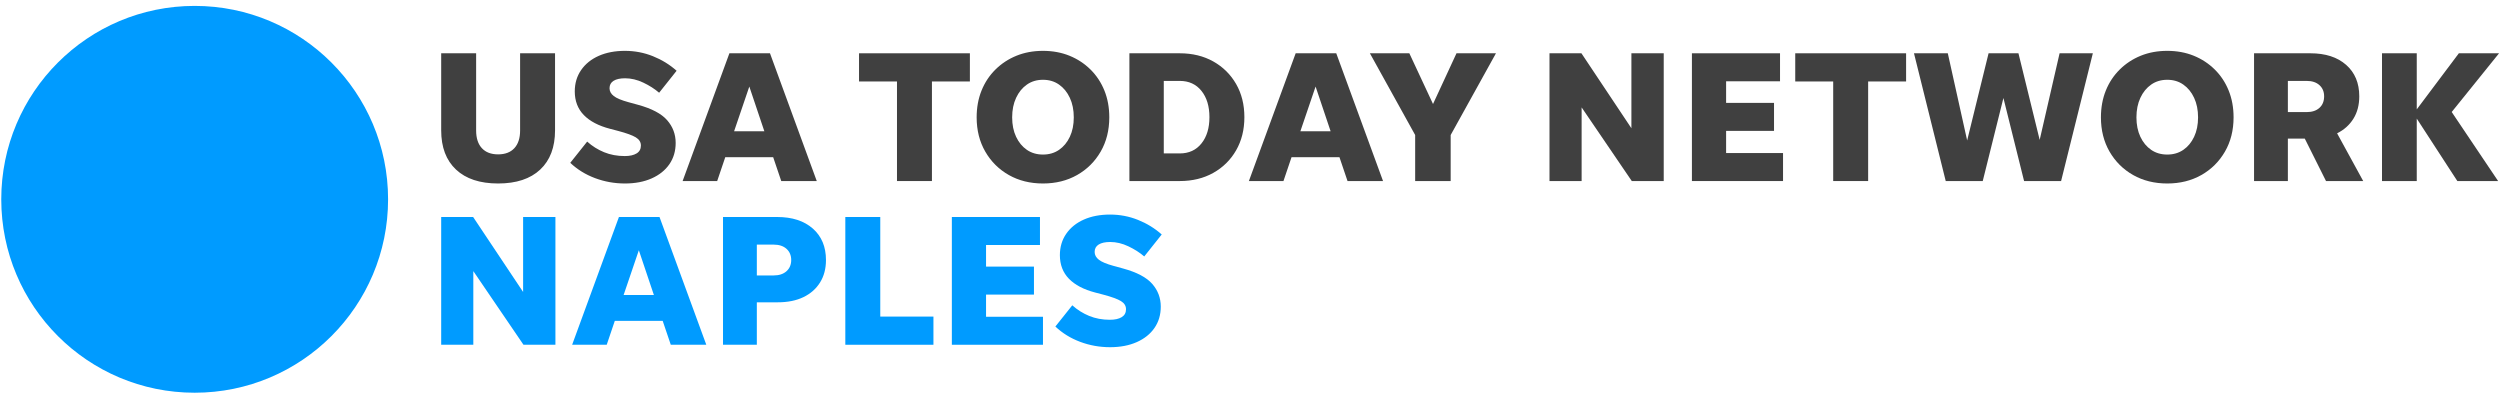
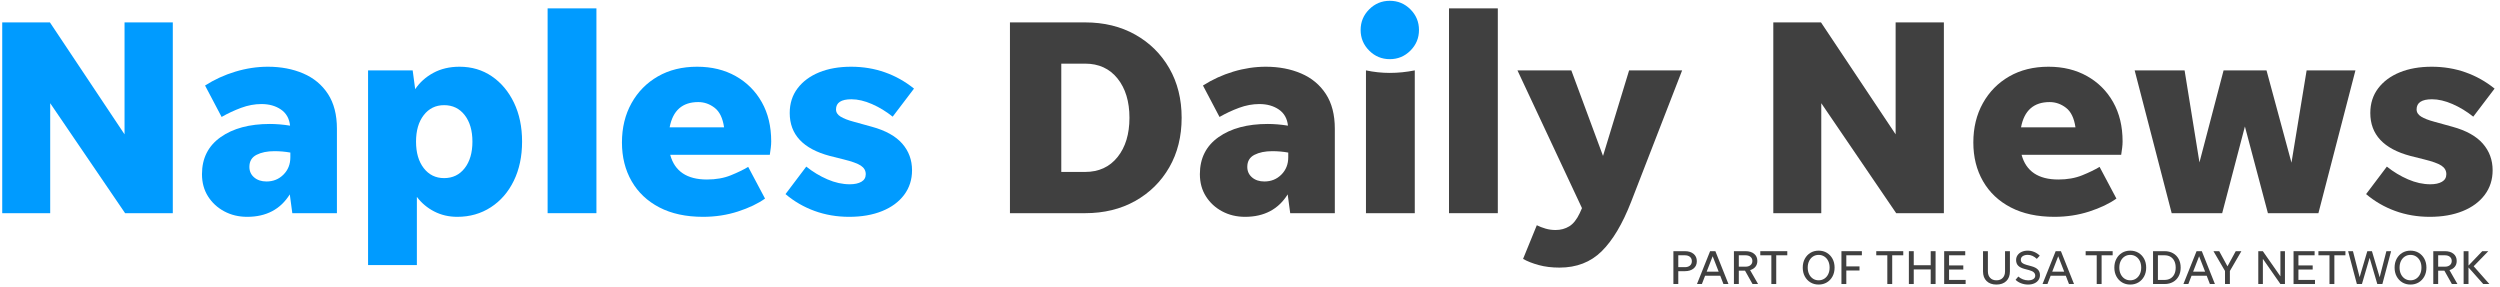
- <svg xmlns="http://www.w3.org/2000/svg" width="349" height="55" viewBox="0 0 349 55">
-   <g fill="none" fill-rule="evenodd">
-     <path class="no-color-change" fill="#009BFF" d="M54.176,27.824 C54.176,42.737 42.089,54.824 27.176,54.824 C12.263,54.824 0.176,42.737 0.176,27.824 C0.176,12.911 12.263,0.824 27.176,0.824 C42.089,0.824 54.176,12.911 54.176,27.824" />
-     <path fill="#404040" d="M69.537 21.55C70.516 21.55 71.272 21.262 71.806 20.684 72.339 20.107 72.606 19.286 72.606 18.219L72.606 7.439 77.484 7.439 77.484 18.193C77.484 20.554 76.793 22.381 75.412 23.675 74.031 24.969 72.072 25.615 69.537 25.615 67.002 25.615 65.043 24.969 63.662 23.675 62.28 22.381 61.59 20.554 61.59 18.193L61.59 7.439 66.468 7.439 66.468 18.219C66.468 19.286 66.735 20.107 67.268 20.684 67.801 21.262 68.557 21.55 69.537 21.55M87.241 25.615C85.79 25.615 84.4 25.366 83.071 24.868 81.742 24.37 80.588 23.657 79.609 22.73L81.969 19.766C82.669 20.396 83.455 20.891 84.33 21.249 85.204 21.607 86.166 21.786 87.215 21.786 87.914 21.786 88.465 21.664 88.867 21.419 89.269 21.175 89.47 20.808 89.47 20.317 89.47 19.846 89.235 19.465 88.762 19.177 88.29 18.888 87.46 18.586 86.271 18.271L85.169 17.983C83.56 17.563 82.337 16.921 81.497 16.056 80.658 15.189 80.238 14.093 80.238 12.764 80.238 11.627 80.535 10.631 81.13 9.773 81.724 8.917 82.546 8.257 83.595 7.793 84.645 7.33 85.86 7.099 87.241 7.099 88.605 7.099 89.907 7.348 91.149 7.846 92.391 8.344 93.492 9.021 94.454 9.879L92.015 12.947C91.386 12.405 90.646 11.933 89.799 11.531 88.95 11.129 88.107 10.928 87.267 10.928 86.568 10.928 86.03 11.046 85.655 11.281 85.278 11.517 85.091 11.863 85.091 12.317 85.091 12.737 85.287 13.1 85.68 13.406 86.074 13.712 86.752 13.996 87.713 14.259L89.051 14.626C90.974 15.15 92.334 15.867 93.13 16.776 93.925 17.685 94.323 18.744 94.323 19.95 94.323 21.087 94.03 22.079 93.444 22.927 92.858 23.775 92.032 24.435 90.966 24.907 89.899 25.38 88.657 25.615 87.241 25.615M102.48 18.324L106.703 18.324 104.604 12.082 102.48 18.324zM109.063 25.274L107.935 21.943 101.247 21.943 100.119 25.274 95.293 25.274 101.824 7.439 107.49 7.439 114.02 25.274 109.063 25.274 109.063 25.274z" />
-     <polyline fill="#404040" points="125.219 25.274 125.219 11.373 119.921 11.373 119.921 7.439 135.396 7.439 135.396 11.373 130.098 11.373 130.098 25.274 125.219 25.274" />
-     <path fill="#404040" d="M145.599 21.576C146.455 21.576 147.203 21.358 147.841 20.921 148.479 20.483 148.982 19.876 149.349 19.098 149.717 18.32 149.9 17.415 149.9 16.383 149.9 15.351 149.717 14.442 149.349 13.655 148.982 12.868 148.479 12.252 147.841 11.807 147.203 11.36 146.455 11.138 145.599 11.138 144.742 11.138 143.994 11.36 143.356 11.807 142.718 12.252 142.215 12.868 141.848 13.655 141.481 14.442 141.297 15.351 141.297 16.383 141.297 17.415 141.481 18.32 141.848 19.098 142.215 19.876 142.718 20.483 143.356 20.921 143.994 21.358 144.742 21.576 145.599 21.576zM145.599 25.615C143.815 25.615 142.228 25.222 140.838 24.435 139.448 23.648 138.35 22.559 137.547 21.17 136.742 19.779 136.34 18.184 136.34 16.383 136.34 15.019 136.567 13.773 137.022 12.645 137.476 11.517 138.123 10.539 138.963 9.708 139.802 8.878 140.781 8.235 141.901 7.78 143.019 7.326 144.252 7.099 145.599 7.099 146.945 7.099 148.178 7.326 149.297 7.78 150.416 8.235 151.395 8.878 152.235 9.708 153.074 10.539 153.72 11.517 154.176 12.645 154.63 13.773 154.857 15.019 154.857 16.383 154.857 18.184 154.455 19.779 153.651 21.17 152.846 22.559 151.749 23.648 150.359 24.435 148.969 25.222 147.382 25.615 145.599 25.615L145.599 25.615zM162.464 21.419L164.693 21.419C165.969 21.419 166.979 20.956 167.722 20.029 168.466 19.102 168.837 17.878 168.837 16.357 168.837 14.836 168.466 13.612 167.722 12.684 166.979 11.759 165.969 11.295 164.693 11.295L162.464 11.295 162.464 21.419zM157.664 25.274L157.664 7.439 164.693 7.439C166.459 7.439 168.019 7.819 169.375 8.58 170.73 9.341 171.792 10.39 172.561 11.727 173.331 13.065 173.716 14.608 173.716 16.357 173.716 18.105 173.331 19.648 172.561 20.986 171.792 22.324 170.73 23.373 169.375 24.134 168.019 24.894 166.459 25.274 164.693 25.274L157.664 25.274 157.664 25.274zM181.532 18.324L185.754 18.324 183.656 12.082 181.532 18.324zM188.115 25.274L186.987 21.943 180.299 21.943 179.171 25.274 174.345 25.274 180.875 7.439 186.541 7.439 193.072 25.274 188.115 25.274 188.115 25.274z" />
-     <polyline fill="#404040" points="202.514 18.849 202.514 25.274 197.557 25.274 197.557 18.849 191.236 7.439 196.744 7.439 200.049 14.52 203.327 7.439 208.835 7.439 202.514 18.849" />
-     <polyline fill="#404040" points="227.797 25.274 220.795 14.993 220.795 25.274 216.309 25.274 216.309 7.439 220.768 7.439 227.744 17.904 227.744 7.439 232.256 7.439 232.256 25.274 227.797 25.274" />
-     <polyline fill="#404040" points="236.191 25.274 236.191 7.439 248.492 7.439 248.492 11.348 240.965 11.348 240.965 14.363 247.653 14.363 247.653 18.271 240.965 18.271 240.965 21.366 248.912 21.366 248.912 25.274 236.191 25.274" />
-     <polyline fill="#404040" points="255.914 25.274 255.914 11.373 250.616 11.373 250.616 7.439 266.091 7.439 266.091 11.373 260.793 11.373 260.793 25.274 255.914 25.274" />
-     <polyline fill="#404040" points="282.562 25.274 279.677 13.682 276.791 25.274 271.624 25.274 267.192 7.439 271.913 7.439 274.615 19.609 277.605 7.439 281.775 7.439 284.739 19.53 287.519 7.439 292.161 7.439 287.729 25.274 282.562 25.274" />
-     <path fill="#404040" d="M302.548 21.576C303.405 21.576 304.152 21.358 304.79 20.921 305.429 20.483 305.931 19.876 306.298 19.098 306.665 18.32 306.85 17.415 306.85 16.383 306.85 15.351 306.665 14.442 306.298 13.655 305.931 12.868 305.429 12.252 304.79 11.807 304.152 11.36 303.405 11.138 302.548 11.138 301.691 11.138 300.944 11.36 300.305 11.807 299.667 12.252 299.164 12.868 298.797 13.655 298.43 14.442 298.246 15.351 298.246 16.383 298.246 17.415 298.43 18.32 298.797 19.098 299.164 19.876 299.667 20.483 300.305 20.921 300.944 21.358 301.691 21.576 302.548 21.576zM302.548 25.615C300.764 25.615 299.178 25.222 297.787 24.435 296.398 23.648 295.3 22.559 294.495 21.17 293.692 19.779 293.289 18.184 293.289 16.383 293.289 15.019 293.516 13.773 293.971 12.645 294.426 11.517 295.073 10.539 295.912 9.708 296.751 8.878 297.731 8.235 298.85 7.78 299.968 7.326 301.201 7.099 302.548 7.099 303.894 7.099 305.127 7.326 306.246 7.78 307.365 8.235 308.344 8.878 309.184 9.708 310.023 10.539 310.67 11.517 311.124 12.645 311.579 13.773 311.807 15.019 311.807 16.383 311.807 18.184 311.405 19.779 310.6 21.17 309.795 22.559 308.698 23.648 307.309 24.435 305.918 25.222 304.331 25.615 302.548 25.615L302.548 25.615zM319.387 15.648L322.01 15.648C322.761 15.648 323.356 15.452 323.793 15.058 324.23 14.665 324.448 14.128 324.448 13.445 324.448 12.799 324.23 12.278 323.793 11.885 323.356 11.491 322.761 11.295 322.01 11.295L319.387 11.295 319.387 15.648zM319.387 19.347L319.387 25.274 314.665 25.274 314.665 7.439 322.534 7.439C324.632 7.439 326.293 7.976 327.518 9.053 328.741 10.128 329.354 11.593 329.354 13.445 329.354 14.652 329.082 15.692 328.54 16.566 327.998 17.441 327.238 18.123 326.259 18.612L329.905 25.274 324.711 25.274 321.747 19.347 319.387 19.347 319.387 19.347z" />
-     <polyline fill="#404040" points="343.044 25.274 337.379 16.555 337.379 25.274 332.527 25.274 332.527 7.439 337.379 7.439 337.379 15.268 343.254 7.439 348.867 7.439 342.258 15.636 348.737 25.274 343.044 25.274" />
-     <polyline class="no-color-change" fill="#009BFF" points="73.078 48.128 66.075 37.847 66.075 48.128 61.59 48.128 61.59 30.293 66.049 30.293 73.026 40.758 73.026 30.293 77.537 30.293 77.537 48.128 73.078 48.128" />
-     <path class="no-color-change" fill="#009BFF" d="M87.058 41.178L91.281 41.178 89.182 34.936 87.058 41.178zM93.641 48.128L92.513 44.797 85.825 44.797 84.698 48.128 79.871 48.128 86.402 30.293 92.068 30.293 98.598 48.128 93.641 48.128 93.641 48.128zM105.654 38.451L108.014 38.451C108.765 38.451 109.36 38.253 109.798 37.86 110.234 37.466 110.453 36.947 110.453 36.299 110.453 35.653 110.234 35.132 109.798 34.739 109.36 34.345 108.765 34.149 108.014 34.149L105.654 34.149 105.654 38.451zM100.932 48.128L100.932 30.293 108.486 30.293C110.584 30.293 112.245 30.83 113.469 31.907 114.693 32.982 115.305 34.447 115.305 36.299 115.305 37.506 115.03 38.551 114.479 39.434 113.928 40.317 113.155 40.998 112.158 41.48 111.161 41.96 109.972 42.201 108.591 42.201L105.654 42.201 105.654 48.128 100.932 48.128 100.932 48.128z" />
-     <polyline class="no-color-change" fill="#009BFF" points="122.886 44.195 130.308 44.195 130.308 48.128 118.007 48.128 118.007 30.293 122.886 30.293 122.886 44.195" />
-     <polyline class="no-color-change" fill="#009BFF" points="132.878 48.128 132.878 30.293 145.179 30.293 145.179 34.202 137.652 34.202 137.652 37.217 144.34 37.217 144.34 41.125 137.652 41.125 137.652 44.22 145.599 44.22 145.599 48.128 132.878 48.128" />
-     <path class="no-color-change" fill="#009BFF" d="M154.963,48.469 C153.511,48.469 152.121,48.22 150.792,47.722 C149.463,47.224 148.309,46.511 147.33,45.584 L149.691,42.62 C150.39,43.25 151.177,43.745 152.051,44.103 C152.925,44.461 153.887,44.64 154.936,44.64 C155.636,44.64 156.186,44.518 156.589,44.273 C156.99,44.029 157.192,43.662 157.192,43.171 C157.192,42.7 156.956,42.319 156.484,42.031 C156.011,41.742 155.181,41.44 153.992,41.125 L152.89,40.837 C151.282,40.417 150.058,39.775 149.219,38.91 C148.379,38.043 147.959,36.947 147.959,35.618 C147.959,34.481 148.257,33.485 148.851,32.627 C149.446,31.771 150.267,31.111 151.317,30.647 C152.366,30.184 153.581,29.953 154.963,29.953 C156.326,29.953 157.629,30.201 158.87,30.7 C160.112,31.198 161.214,31.875 162.176,32.733 L159.736,35.801 C159.107,35.259 158.367,34.787 157.52,34.385 C156.672,33.983 155.828,33.782 154.989,33.782 C154.289,33.782 153.751,33.9 153.376,34.135 C152.999,34.371 152.812,34.717 152.812,35.171 C152.812,35.591 153.009,35.954 153.402,36.26 C153.795,36.566 154.473,36.85 155.434,37.113 L156.772,37.48 C158.696,38.004 160.055,38.721 160.851,39.63 C161.646,40.539 162.044,41.598 162.044,42.804 C162.044,43.941 161.751,44.933 161.165,45.781 C160.579,46.629 159.753,47.289 158.687,47.761 C157.62,48.234 156.379,48.469 154.963,48.469" />
+ <svg xmlns="http://www.w3.org/2000/svg" width="401px" height="46px" viewBox="0 0 401 46" version="1.1">
+   <defs />
+   <g id="Page-1" stroke="none" stroke-width="1" fill="none" fill-rule="evenodd">
+     <g id="FL_Naples_Logo_Prm_FullClr_RGB" transform="translate(0, -69)">
+       <path d="M269.196,111.853 L270.249,111.853 C270.595,111.853 270.869,111.768 271.071,111.598 C271.272,111.427 271.373,111.195 271.373,110.9 C271.373,110.606 271.272,110.374 271.071,110.203 C270.869,110.033 270.595,109.948 270.249,109.948 L269.196,109.948 L269.196,111.853 Z M268.413,114.557 L268.413,109.289 L270.249,109.289 C270.838,109.289 271.306,109.434 271.652,109.723 C271.998,110.012 272.171,110.405 272.171,110.9 C272.171,111.391 271.998,111.78 271.652,112.067 C271.306,112.353 270.838,112.497 270.249,112.497 L269.196,112.497 L269.196,114.557 L268.413,114.557 L268.413,114.557 Z" id="Fill-1" fill="#404040" />
+       <path d="M273.751,112.574 L275.673,112.574 L274.712,110.103 L273.751,112.574 Z M276.44,114.557 L275.928,113.232 L273.495,113.232 L272.984,114.557 L272.194,114.557 L274.301,109.289 L275.146,109.289 L277.246,114.557 L276.44,114.557 L276.44,114.557 Z" id="Fill-2" fill="#404040" />
+       <path d="M278.904,111.776 L279.981,111.776 C280.316,111.776 280.584,111.693 280.782,111.528 C280.981,111.363 281.081,111.141 281.081,110.861 C281.081,110.583 280.981,110.361 280.782,110.195 C280.584,110.03 280.316,109.948 279.981,109.948 L278.904,109.948 L278.904,111.776 Z M278.904,112.419 L278.904,114.557 L278.121,114.557 L278.121,109.289 L279.981,109.289 C280.564,109.289 281.026,109.429 281.367,109.711 C281.708,109.993 281.879,110.376 281.879,110.861 C281.879,111.229 281.775,111.539 281.569,111.791 C281.362,112.044 281.078,112.223 280.716,112.326 L281.995,114.557 L281.104,114.557 L279.903,112.419 L278.904,112.419 L278.904,112.419 Z" id="Fill-3" fill="#404040" />
+       <polyline id="Fill-4" fill="#404040" points="284.126 114.557 284.126 109.948 282.351 109.948 282.351 109.289 286.682 109.289 286.682 109.948 284.908 109.948 284.908 114.557 284.126 114.557" />
+       <path d="M291.71,113.961 C292.051,113.961 292.355,113.874 292.621,113.701 C292.886,113.528 293.095,113.289 293.244,112.984 C293.394,112.68 293.469,112.326 293.469,111.923 C293.469,111.52 293.394,111.166 293.244,110.861 C293.095,110.557 292.886,110.318 292.621,110.145 C292.355,109.972 292.051,109.885 291.71,109.885 C291.37,109.885 291.067,109.972 290.804,110.145 C290.54,110.318 290.334,110.557 290.184,110.861 C290.034,111.166 289.959,111.52 289.959,111.923 C289.959,112.326 290.034,112.68 290.184,112.984 C290.334,113.289 290.54,113.528 290.804,113.701 C291.067,113.874 291.37,113.961 291.71,113.961 Z M291.71,114.643 C291.215,114.643 290.776,114.526 290.393,114.294 C290.011,114.061 289.71,113.741 289.49,113.333 C289.271,112.925 289.161,112.455 289.161,111.923 C289.161,111.391 289.271,110.921 289.49,110.513 C289.71,110.105 290.011,109.785 290.393,109.552 C290.776,109.32 291.215,109.204 291.71,109.204 C292.206,109.204 292.647,109.32 293.031,109.552 C293.416,109.785 293.718,110.105 293.938,110.513 C294.157,110.921 294.267,111.391 294.267,111.923 C294.267,112.455 294.157,112.925 293.938,113.333 C293.718,113.741 293.416,114.061 293.031,114.294 C292.647,114.526 292.206,114.643 291.71,114.643 L291.71,114.643 Z" id="Fill-5" fill="#404040" />
+       <polyline id="Fill-6" fill="#404040" points="296.15 114.557 295.367 114.557 295.367 109.289 298.645 109.289 298.645 109.948 296.15 109.948 296.15 111.73 298.265 111.73 298.265 112.388 296.15 112.388 296.15 114.557" />
+       <polyline id="Fill-7" fill="#404040" points="302.727 114.557 302.727 109.948 300.953 109.948 300.953 109.289 305.284 109.289 305.284 109.948 303.51 109.948 303.51 114.557 302.727 114.557" />
+       <polyline id="Fill-8" fill="#404040" points="306.183 114.557 306.183 109.289 306.965 109.289 306.965 111.543 309.685 111.543 309.685 109.289 310.467 109.289 310.467 114.557 309.685 114.557 309.685 112.217 306.965 112.217 306.965 114.557 306.183 114.557" />
+       <polyline id="Fill-9" fill="#404040" points="311.846 114.557 311.846 109.289 315.224 109.289 315.224 109.948 312.629 109.948 312.629 111.574 314.914 111.574 314.914 112.233 312.629 112.233 312.629 113.899 315.286 113.899 315.286 114.557 311.846 114.557" />
+       <path d="M320.229,113.961 C320.658,113.961 320.995,113.832 321.24,113.573 C321.485,113.315 321.608,112.966 321.608,112.527 L321.608,109.289 L322.391,109.289 L322.391,112.535 C322.391,113.191 322.198,113.706 321.814,114.081 C321.429,114.455 320.9,114.643 320.229,114.643 C319.558,114.643 319.031,114.455 318.649,114.081 C318.267,113.706 318.076,113.191 318.076,112.535 L318.076,109.289 L318.858,109.289 L318.858,112.527 C318.858,112.966 318.981,113.315 319.226,113.573 C319.471,113.832 319.806,113.961 320.229,113.961" id="Fill-10" fill="#404040" />
+       <path d="M325.312,114.643 C324.914,114.643 324.534,114.573 324.173,114.434 C323.811,114.294 323.519,114.108 323.297,113.876 L323.739,113.356 C323.945,113.548 324.189,113.697 324.471,113.806 C324.753,113.914 325.033,113.968 325.312,113.968 C325.652,113.968 325.928,113.903 326.137,113.771 C326.346,113.639 326.451,113.457 326.451,113.225 C326.451,113.013 326.376,112.835 326.226,112.69 C326.076,112.545 325.82,112.424 325.459,112.326 L324.731,112.132 C324.26,112.008 323.918,111.833 323.704,111.605 C323.49,111.378 323.383,111.081 323.383,110.715 C323.383,110.415 323.463,110.151 323.622,109.924 C323.783,109.697 324.003,109.52 324.285,109.393 C324.567,109.267 324.885,109.204 325.242,109.204 C325.619,109.204 325.973,109.275 326.303,109.417 C326.634,109.559 326.926,109.757 327.179,110.009 L326.706,110.521 C326.484,110.314 326.253,110.155 326.013,110.044 C325.773,109.933 325.518,109.878 325.25,109.878 C324.924,109.878 324.658,109.946 324.452,110.083 C324.245,110.22 324.142,110.41 324.142,110.652 C324.142,110.875 324.215,111.048 324.362,111.172 C324.51,111.296 324.735,111.399 325.04,111.482 L325.854,111.706 C326.324,111.835 326.667,112.016 326.884,112.249 C327.102,112.481 327.21,112.77 327.21,113.116 C327.21,113.421 327.13,113.688 326.97,113.918 C326.809,114.148 326.587,114.326 326.303,114.452 C326.019,114.579 325.689,114.643 325.312,114.643" id="Fill-11" fill="#404040" />
+       <path d="M329.178,112.574 L331.099,112.574 L330.138,110.103 L329.178,112.574 Z M331.866,114.557 L331.355,113.232 L328.922,113.232 L328.411,114.557 L327.621,114.557 L329.728,109.289 L330.572,109.289 L332.672,114.557 L331.866,114.557 L331.866,114.557 Z" id="Fill-12" fill="#404040" />
+       <polyline id="Fill-13" fill="#404040" points="336.313 114.557 336.313 109.948 334.539 109.948 334.539 109.289 338.87 109.289 338.87 109.948 337.096 109.948 337.096 114.557 336.313 114.557" />
+       <path d="M341.69,113.961 C342.031,113.961 342.335,113.874 342.601,113.701 C342.867,113.528 343.074,113.289 343.224,112.984 C343.374,112.68 343.449,112.326 343.449,111.923 C343.449,111.52 343.374,111.166 343.224,110.861 C343.074,110.557 342.867,110.318 342.601,110.145 C342.335,109.972 342.031,109.885 341.69,109.885 C341.349,109.885 341.047,109.972 340.784,110.145 C340.52,110.318 340.314,110.557 340.164,110.861 C340.014,111.166 339.939,111.52 339.939,111.923 C339.939,112.326 340.014,112.68 340.164,112.984 C340.314,113.289 340.52,113.528 340.784,113.701 C341.047,113.874 341.349,113.961 341.69,113.961 Z M341.69,114.643 C341.194,114.643 340.755,114.526 340.373,114.294 C339.991,114.061 339.69,113.741 339.471,113.333 C339.251,112.925 339.141,112.455 339.141,111.923 C339.141,111.391 339.251,110.921 339.471,110.513 C339.69,110.105 339.991,109.785 340.373,109.552 C340.755,109.32 341.194,109.204 341.69,109.204 C342.186,109.204 342.626,109.32 343.011,109.552 C343.396,109.785 343.698,110.105 343.918,110.513 C344.137,110.921 344.247,111.391 344.247,111.923 C344.247,112.455 344.137,112.925 343.918,113.333 C343.698,113.741 343.396,114.061 343.011,114.294 C342.626,114.526 342.186,114.643 341.69,114.643 L341.69,114.643 Z" id="Fill-14" fill="#404040" />
+       <path d="M346.13,113.899 L347.199,113.899 C347.571,113.899 347.89,113.817 348.156,113.655 C348.422,113.492 348.625,113.264 348.768,112.969 C348.91,112.675 348.981,112.326 348.981,111.923 C348.981,111.52 348.91,111.172 348.768,110.877 C348.625,110.583 348.422,110.354 348.156,110.192 C347.89,110.029 347.571,109.948 347.199,109.948 L346.13,109.948 L346.13,113.899 Z M345.347,114.557 L345.347,109.289 L347.199,109.289 C347.715,109.289 348.167,109.399 348.555,109.618 C348.942,109.838 349.243,110.145 349.457,110.54 C349.672,110.935 349.779,111.396 349.779,111.923 C349.779,112.45 349.672,112.911 349.457,113.306 C349.243,113.701 348.942,114.008 348.555,114.228 C348.167,114.448 347.715,114.557 347.199,114.557 L345.347,114.557 L345.347,114.557 Z" id="Fill-15" fill="#404040" />
+       <path d="M351.777,112.574 L353.699,112.574 L352.738,110.103 L351.777,112.574 Z M354.466,114.557 L353.955,113.232 L351.522,113.232 L351.01,114.557 L350.22,114.557 L352.328,109.289 L353.172,109.289 L355.272,114.557 L354.466,114.557 L354.466,114.557 Z" id="Fill-16" fill="#404040" />
+       <polyline id="Fill-17" fill="#404040" points="357.674 112.465 357.674 114.557 356.891 114.557 356.891 112.465 355.039 109.289 355.962 109.289 357.287 111.721 358.611 109.289 359.518 109.289 357.674 112.465" />
+       <polyline id="Fill-18" fill="#404040" points="365.778 114.557 362.965 110.521 362.965 114.557 362.229 114.557 362.229 109.289 362.958 109.289 365.778 113.325 365.778 109.289 366.506 109.289 366.506 114.557 365.778 114.557" />
+       <polyline id="Fill-19" fill="#404040" points="367.885 114.557 367.885 109.289 371.263 109.289 371.263 109.948 368.668 109.948 368.668 111.574 370.953 111.574 370.953 112.233 368.668 112.233 368.668 113.899 371.325 113.899 371.325 114.557 367.885 114.557" />
+       <polyline id="Fill-20" fill="#404040" points="373.649 114.557 373.649 109.948 371.875 109.948 371.875 109.289 376.206 109.289 376.206 109.948 374.432 109.948 374.432 114.557 373.649 114.557" />
+       <polyline id="Fill-21" fill="#404040" points="381.319 114.557 380.087 110.358 378.856 114.557 378.042 114.557 376.64 109.289 377.415 109.289 378.484 113.457 379.716 109.289 380.46 109.289 381.699 113.473 382.776 109.289 383.535 109.289 382.133 114.557 381.319 114.557" />
+       <path d="M386.642,113.961 C386.983,113.961 387.287,113.874 387.553,113.701 C387.818,113.528 388.027,113.289 388.176,112.984 C388.326,112.68 388.401,112.326 388.401,111.923 C388.401,111.52 388.326,111.166 388.176,110.861 C388.027,110.557 387.818,110.318 387.553,110.145 C387.287,109.972 386.983,109.885 386.642,109.885 C386.302,109.885 385.999,109.972 385.736,110.145 C385.472,110.318 385.266,110.557 385.116,110.861 C384.966,111.166 384.891,111.52 384.891,111.923 C384.891,112.326 384.966,112.68 385.116,112.984 C385.266,113.289 385.472,113.528 385.736,113.701 C385.999,113.874 386.302,113.961 386.642,113.961 Z M386.642,114.643 C386.147,114.643 385.708,114.526 385.325,114.294 C384.943,114.061 384.642,113.741 384.422,113.333 C384.203,112.925 384.093,112.455 384.093,111.923 C384.093,111.391 384.203,110.921 384.422,110.513 C384.642,110.105 384.943,109.785 385.325,109.552 C385.708,109.32 386.147,109.204 386.642,109.204 C387.138,109.204 387.579,109.32 387.963,109.552 C388.348,109.785 388.65,110.105 388.87,110.513 C389.089,110.921 389.199,111.391 389.199,111.923 C389.199,112.455 389.089,112.925 388.87,113.333 C388.65,113.741 388.348,114.061 387.963,114.294 C387.579,114.526 387.138,114.643 386.642,114.643 L386.642,114.643 Z" id="Fill-22" fill="#404040" />
+       <path d="M391.082,111.776 L392.158,111.776 C392.494,111.776 392.761,111.693 392.96,111.528 C393.159,111.363 393.259,111.141 393.259,110.861 C393.259,110.583 393.159,110.361 392.96,110.195 C392.761,110.03 392.494,109.948 392.158,109.948 L391.082,109.948 L391.082,111.776 Z M391.082,112.419 L391.082,114.557 L390.299,114.557 L390.299,109.289 L392.158,109.289 C392.742,109.289 393.205,109.429 393.545,109.711 C393.886,109.993 394.057,110.376 394.057,110.861 C394.057,111.229 393.954,111.539 393.747,111.791 C393.54,112.044 393.256,112.223 392.895,112.326 L394.173,114.557 L393.282,114.557 L392.081,112.419 L391.082,112.419 L391.082,112.419 Z" id="Fill-23" fill="#404040" />
+       <polyline id="Fill-24" fill="#404040" points="398.31 114.557 395.947 111.9 395.947 114.557 395.165 114.557 395.165 109.289 395.947 109.289 395.947 111.598 398.155 109.289 399.124 109.289 396.776 111.706 399.294 114.557 398.31 114.557" />
+       <polyline id="Fill-25" fill="#009BFF" class="no-color-change" points="20.067 103.194 8.052 85.554 8.052 103.194 0.357 103.194 0.357 72.593 8.007 72.593 19.977 90.548 19.977 72.593 27.717 72.593 27.717 103.194 20.067 103.194" />
+       <path d="M40.002,95.768 C40.002,96.459 40.256,97.021 40.767,97.456 C41.277,97.891 41.937,98.109 42.747,98.109 C43.827,98.109 44.734,97.742 45.469,97.006 C46.204,96.271 46.572,95.349 46.572,94.239 L46.572,93.473 C45.762,93.324 44.907,93.248 44.007,93.248 C42.866,93.248 41.914,93.444 41.15,93.833 C40.384,94.224 40.002,94.868 40.002,95.768 Z M46.887,103.194 L46.482,100.179 C44.982,102.579 42.702,103.779 39.642,103.779 C38.292,103.779 37.069,103.486 35.974,102.901 C34.879,102.316 34.009,101.514 33.364,100.493 C32.719,99.474 32.397,98.288 32.397,96.939 C32.397,94.389 33.394,92.409 35.39,90.998 C37.384,89.589 40.017,88.883 43.287,88.883 C44.307,88.883 45.386,88.973 46.527,89.154 C46.407,88.014 45.919,87.151 45.064,86.566 C44.209,85.981 43.167,85.689 41.937,85.689 C40.857,85.689 39.769,85.891 38.674,86.296 C37.579,86.701 36.537,87.189 35.547,87.758 L32.892,82.718 C34.392,81.758 36.012,81.016 37.752,80.491 C39.491,79.966 41.232,79.703 42.972,79.703 C45.071,79.703 46.962,80.064 48.642,80.784 C50.322,81.503 51.641,82.599 52.602,84.069 C53.562,85.538 54.042,87.399 54.042,89.649 L54.042,103.194 L46.887,103.194 L46.887,103.194 Z" id="Fill-26" fill="#009BFF" class="no-color-change" />
+       <path d="M71.232,97.569 C72.611,97.569 73.714,97.036 74.539,95.971 C75.364,94.907 75.777,93.489 75.777,91.718 C75.777,89.949 75.364,88.531 74.539,87.466 C73.714,86.402 72.611,85.868 71.232,85.868 C69.882,85.868 68.794,86.402 67.969,87.466 C67.144,88.531 66.732,89.949 66.732,91.718 C66.732,93.489 67.144,94.907 67.969,95.971 C68.794,97.036 69.882,97.569 71.232,97.569 Z M73.347,103.779 C71.997,103.779 70.766,103.493 69.657,102.923 C68.547,102.354 67.616,101.574 66.867,100.583 L66.867,111.518 L59.037,111.518 L59.037,80.288 L66.192,80.288 L66.597,83.304 C67.317,82.223 68.284,81.354 69.499,80.694 C70.714,80.034 72.116,79.703 73.707,79.703 C75.657,79.703 77.381,80.214 78.882,81.234 C80.382,82.254 81.566,83.663 82.437,85.463 C83.306,87.263 83.742,89.349 83.742,91.718 C83.742,94.089 83.299,96.181 82.414,97.996 C81.529,99.811 80.299,101.229 78.724,102.248 C77.149,103.268 75.356,103.779 73.347,103.779 L73.347,103.779 Z" id="Fill-27" fill="#009BFF" class="no-color-change" />
+       <polygon id="Fill-28" fill="#009BFF" class="no-color-change" points="87.837 103.194 95.667 103.194 95.667 70.343 87.837 70.343" />
+       <path d="M112.001,85.373 C109.451,85.373 107.921,86.723 107.411,89.423 L116.141,89.423 C115.931,87.954 115.428,86.911 114.634,86.296 C113.838,85.681 112.961,85.373 112.001,85.373 Z M122.711,100.853 C121.571,101.663 120.124,102.354 118.369,102.923 C116.614,103.493 114.746,103.779 112.766,103.779 C110.036,103.779 107.704,103.276 105.769,102.271 C103.834,101.266 102.349,99.864 101.314,98.064 C100.279,96.263 99.761,94.194 99.761,91.853 C99.761,89.484 100.271,87.384 101.291,85.554 C102.311,83.724 103.721,82.291 105.521,81.256 C107.321,80.221 109.421,79.703 111.821,79.703 C114.161,79.703 116.223,80.206 118.009,81.211 C119.793,82.216 121.188,83.612 122.194,85.396 C123.199,87.181 123.701,89.274 123.701,91.673 C123.701,92.004 123.679,92.348 123.634,92.708 C123.589,93.069 123.536,93.444 123.476,93.833 L107.501,93.833 C108.221,96.474 110.186,97.793 113.396,97.793 C114.836,97.793 116.111,97.569 117.221,97.118 C118.331,96.668 119.261,96.218 120.011,95.768 L122.711,100.853 L122.711,100.853 Z" id="Fill-29" fill="#009BFF" class="no-color-change" />
+       <path d="M136.211,103.779 C134.231,103.779 132.378,103.463 130.653,102.833 C128.928,102.203 127.376,101.304 125.996,100.133 L129.326,95.723 C130.376,96.564 131.509,97.246 132.723,97.771 C133.939,98.296 135.131,98.558 136.301,98.558 C137.081,98.558 137.703,98.423 138.169,98.154 C138.633,97.883 138.866,97.478 138.866,96.939 C138.866,96.369 138.603,95.911 138.078,95.566 C137.553,95.221 136.616,94.884 135.266,94.554 L133.106,94.013 C128.815,92.873 126.671,90.578 126.671,87.128 C126.671,85.598 127.091,84.279 127.931,83.168 C128.771,82.059 129.926,81.204 131.396,80.603 C132.866,80.004 134.576,79.703 136.526,79.703 C138.446,79.703 140.253,80.004 141.949,80.603 C143.643,81.204 145.196,82.074 146.606,83.213 L143.186,87.713 C142.136,86.874 141.026,86.199 139.856,85.689 C138.686,85.179 137.591,84.923 136.571,84.923 C134.921,84.923 134.096,85.463 134.096,86.543 C134.096,87.024 134.344,87.414 134.838,87.713 C135.334,88.014 136.031,88.284 136.931,88.524 L139.856,89.333 C142.045,89.934 143.666,90.834 144.716,92.034 C145.766,93.234 146.291,94.659 146.291,96.308 C146.291,97.809 145.87,99.121 145.031,100.246 C144.191,101.371 143.013,102.242 141.499,102.856 C139.983,103.471 138.221,103.779 136.211,103.779" id="Fill-30" fill="#009BFF" class="no-color-change" />
+       <path d="M170.231,96.578 L174.055,96.578 C176.245,96.578 177.977,95.784 179.253,94.194 C180.528,92.604 181.165,90.503 181.165,87.893 C181.165,85.284 180.528,83.184 179.253,81.593 C177.977,80.004 176.245,79.208 174.055,79.208 L170.231,79.208 L170.231,96.578 Z M161.995,103.194 L161.995,72.593 L174.055,72.593 C177.085,72.593 179.763,73.246 182.088,74.551 C184.412,75.856 186.235,77.656 187.555,79.951 C188.875,82.246 189.535,84.894 189.535,87.893 C189.535,90.894 188.875,93.541 187.555,95.836 C186.235,98.131 184.412,99.931 182.088,101.236 C179.763,102.541 177.085,103.194 174.055,103.194 L161.995,103.194 L161.995,103.194 Z" id="Fill-31" fill="#404040" />
+       <path d="M200.065,95.768 C200.065,96.459 200.32,97.021 200.83,97.456 C201.34,97.891 202,98.109 202.81,98.109 C203.89,98.109 204.797,97.742 205.533,97.006 C206.267,96.271 206.635,95.349 206.635,94.239 L206.635,93.473 C205.825,93.324 204.97,93.248 204.07,93.248 C202.93,93.248 201.977,93.444 201.213,93.833 C200.448,94.224 200.065,94.868 200.065,95.768 Z M206.95,103.194 L206.545,100.179 C205.045,102.579 202.765,103.779 199.705,103.779 C198.355,103.779 197.133,103.486 196.038,102.901 C194.942,102.316 194.072,101.514 193.428,100.493 C192.782,99.474 192.46,98.288 192.46,96.939 C192.46,94.389 193.457,92.409 195.453,90.998 C197.447,89.589 200.08,88.883 203.35,88.883 C204.37,88.883 205.45,88.973 206.59,89.154 C206.47,88.014 205.982,87.151 205.128,86.566 C204.272,85.981 203.23,85.689 202,85.689 C200.92,85.689 199.832,85.891 198.738,86.296 C197.642,86.701 196.6,87.189 195.61,87.758 L192.955,82.718 C194.455,81.758 196.075,81.016 197.815,80.491 C199.555,79.966 201.295,79.703 203.035,79.703 C205.135,79.703 207.025,80.064 208.705,80.784 C210.385,81.503 211.705,82.599 212.665,84.069 C213.625,85.538 214.105,87.399 214.105,89.649 L214.105,103.194 L206.95,103.194 L206.95,103.194 Z" id="Fill-32" fill="#404040" />
+       <path d="M219.1,103.194 L219.1,80.288 C220.36,80.558 221.635,80.694 222.925,80.694 C224.245,80.694 225.58,80.558 226.93,80.288 L226.93,103.194 L219.1,103.194" id="Fill-33" fill="#404040" />
+       <polygon id="Fill-34" fill="#404040" points="232.42 103.194 240.249 103.194 240.249 70.343 232.42 70.343" />
+       <path d="M261.624,101.393 C260.244,104.933 258.669,107.574 256.899,109.314 C255.129,111.053 252.879,111.923 250.149,111.923 C248.919,111.923 247.809,111.788 246.819,111.518 C245.829,111.248 244.989,110.918 244.299,110.529 L246.504,105.128 C246.924,105.338 247.388,105.518 247.899,105.668 C248.409,105.818 248.949,105.893 249.519,105.893 C250.329,105.893 251.056,105.698 251.701,105.308 C252.346,104.918 252.909,104.213 253.389,103.194 L253.749,102.383 L243.399,80.288 L252.039,80.288 L257.124,94.013 L261.309,80.288 L269.814,80.288 L261.624,101.393" id="Fill-35" fill="#404040" />
+       <polyline id="Fill-36" fill="#404040" points="304.148 103.194 292.133 85.554 292.133 103.194 284.438 103.194 284.438 72.593 292.088 72.593 304.058 90.548 304.058 72.593 311.798 72.593 311.798 103.194 304.148 103.194" />
+       <path d="M328.763,85.373 C326.213,85.373 324.682,86.723 324.173,89.423 L332.903,89.423 C332.693,87.954 332.19,86.911 331.395,86.296 C330.6,85.681 329.722,85.373 328.763,85.373 Z M339.473,100.853 C338.332,101.663 336.886,102.354 335.131,102.923 C333.375,103.493 331.508,103.779 329.528,103.779 C326.798,103.779 324.466,103.276 322.53,102.271 C320.596,101.266 319.11,99.864 318.076,98.064 C317.04,96.263 316.523,94.194 316.523,91.853 C316.523,89.484 317.033,87.384 318.053,85.554 C319.072,83.724 320.483,82.291 322.283,81.256 C324.083,80.221 326.182,79.703 328.583,79.703 C330.923,79.703 332.985,80.206 334.77,81.211 C336.555,82.216 337.95,83.612 338.955,85.396 C339.96,87.181 340.463,89.274 340.463,91.673 C340.463,92.004 340.44,92.348 340.395,92.708 C340.35,93.069 340.298,93.444 340.238,93.833 L324.263,93.833 C324.983,96.474 326.947,97.793 330.158,97.793 C331.598,97.793 332.873,97.569 333.983,97.118 C335.093,96.668 336.023,96.218 336.773,95.768 L339.473,100.853 L339.473,100.853 Z" id="Fill-37" fill="#404040" />
+       <polyline id="Fill-38" fill="#404040" points="363.773 103.194 360.083 89.288 356.438 103.194 348.338 103.194 342.398 80.288 350.408 80.288 352.793 95.048 356.663 80.288 363.548 80.288 367.553 95.093 369.983 80.288 377.813 80.288 371.873 103.194 363.773 103.194" />
+       <path d="M389.737,103.779 C387.757,103.779 385.904,103.463 384.18,102.833 C382.454,102.203 380.902,101.304 379.522,100.133 L382.852,95.723 C383.902,96.564 385.035,97.246 386.25,97.771 C387.465,98.296 388.657,98.558 389.827,98.558 C390.607,98.558 391.229,98.423 391.695,98.154 C392.159,97.883 392.392,97.478 392.392,96.939 C392.392,96.369 392.129,95.911 391.605,95.566 C391.079,95.221 390.142,94.884 388.792,94.554 L386.632,94.013 C382.342,92.873 380.197,90.578 380.197,87.128 C380.197,85.598 380.617,84.279 381.457,83.168 C382.297,82.059 383.452,81.204 384.922,80.603 C386.391,80.004 388.102,79.703 390.052,79.703 C391.971,79.703 393.78,80.004 395.474,80.603 C397.169,81.204 398.721,82.074 400.132,83.213 L396.712,87.713 C395.661,86.874 394.552,86.199 393.382,85.689 C392.212,85.179 391.117,84.923 390.097,84.923 C388.447,84.923 387.622,85.463 387.622,86.543 C387.622,87.024 387.87,87.414 388.365,87.713 C388.86,88.014 389.557,88.284 390.457,88.524 L393.382,89.333 C395.572,89.934 397.192,90.834 398.242,92.034 C399.292,93.234 399.817,94.659 399.817,96.308 C399.817,97.809 399.397,99.121 398.557,100.246 C397.717,101.371 396.539,102.242 395.025,102.856 C393.51,103.471 391.747,103.779 389.737,103.779" id="Fill-39" fill="#404040" />
+       <path d="M222.925,78.489 C221.635,78.489 220.532,78.032 219.617,77.116 C218.702,76.201 218.245,75.099 218.245,73.808 C218.245,72.519 218.702,71.416 219.617,70.501 C220.532,69.586 221.635,69.128 222.925,69.128 C224.215,69.128 225.317,69.586 226.232,70.501 C227.147,71.416 227.605,72.519 227.605,73.808 C227.605,75.099 227.147,76.201 226.232,77.116 C225.317,78.032 224.215,78.489 222.925,78.489" id="Fill-40" fill="#009BFF" class="no-color-change" />
+     </g>
  </g>
</svg>
